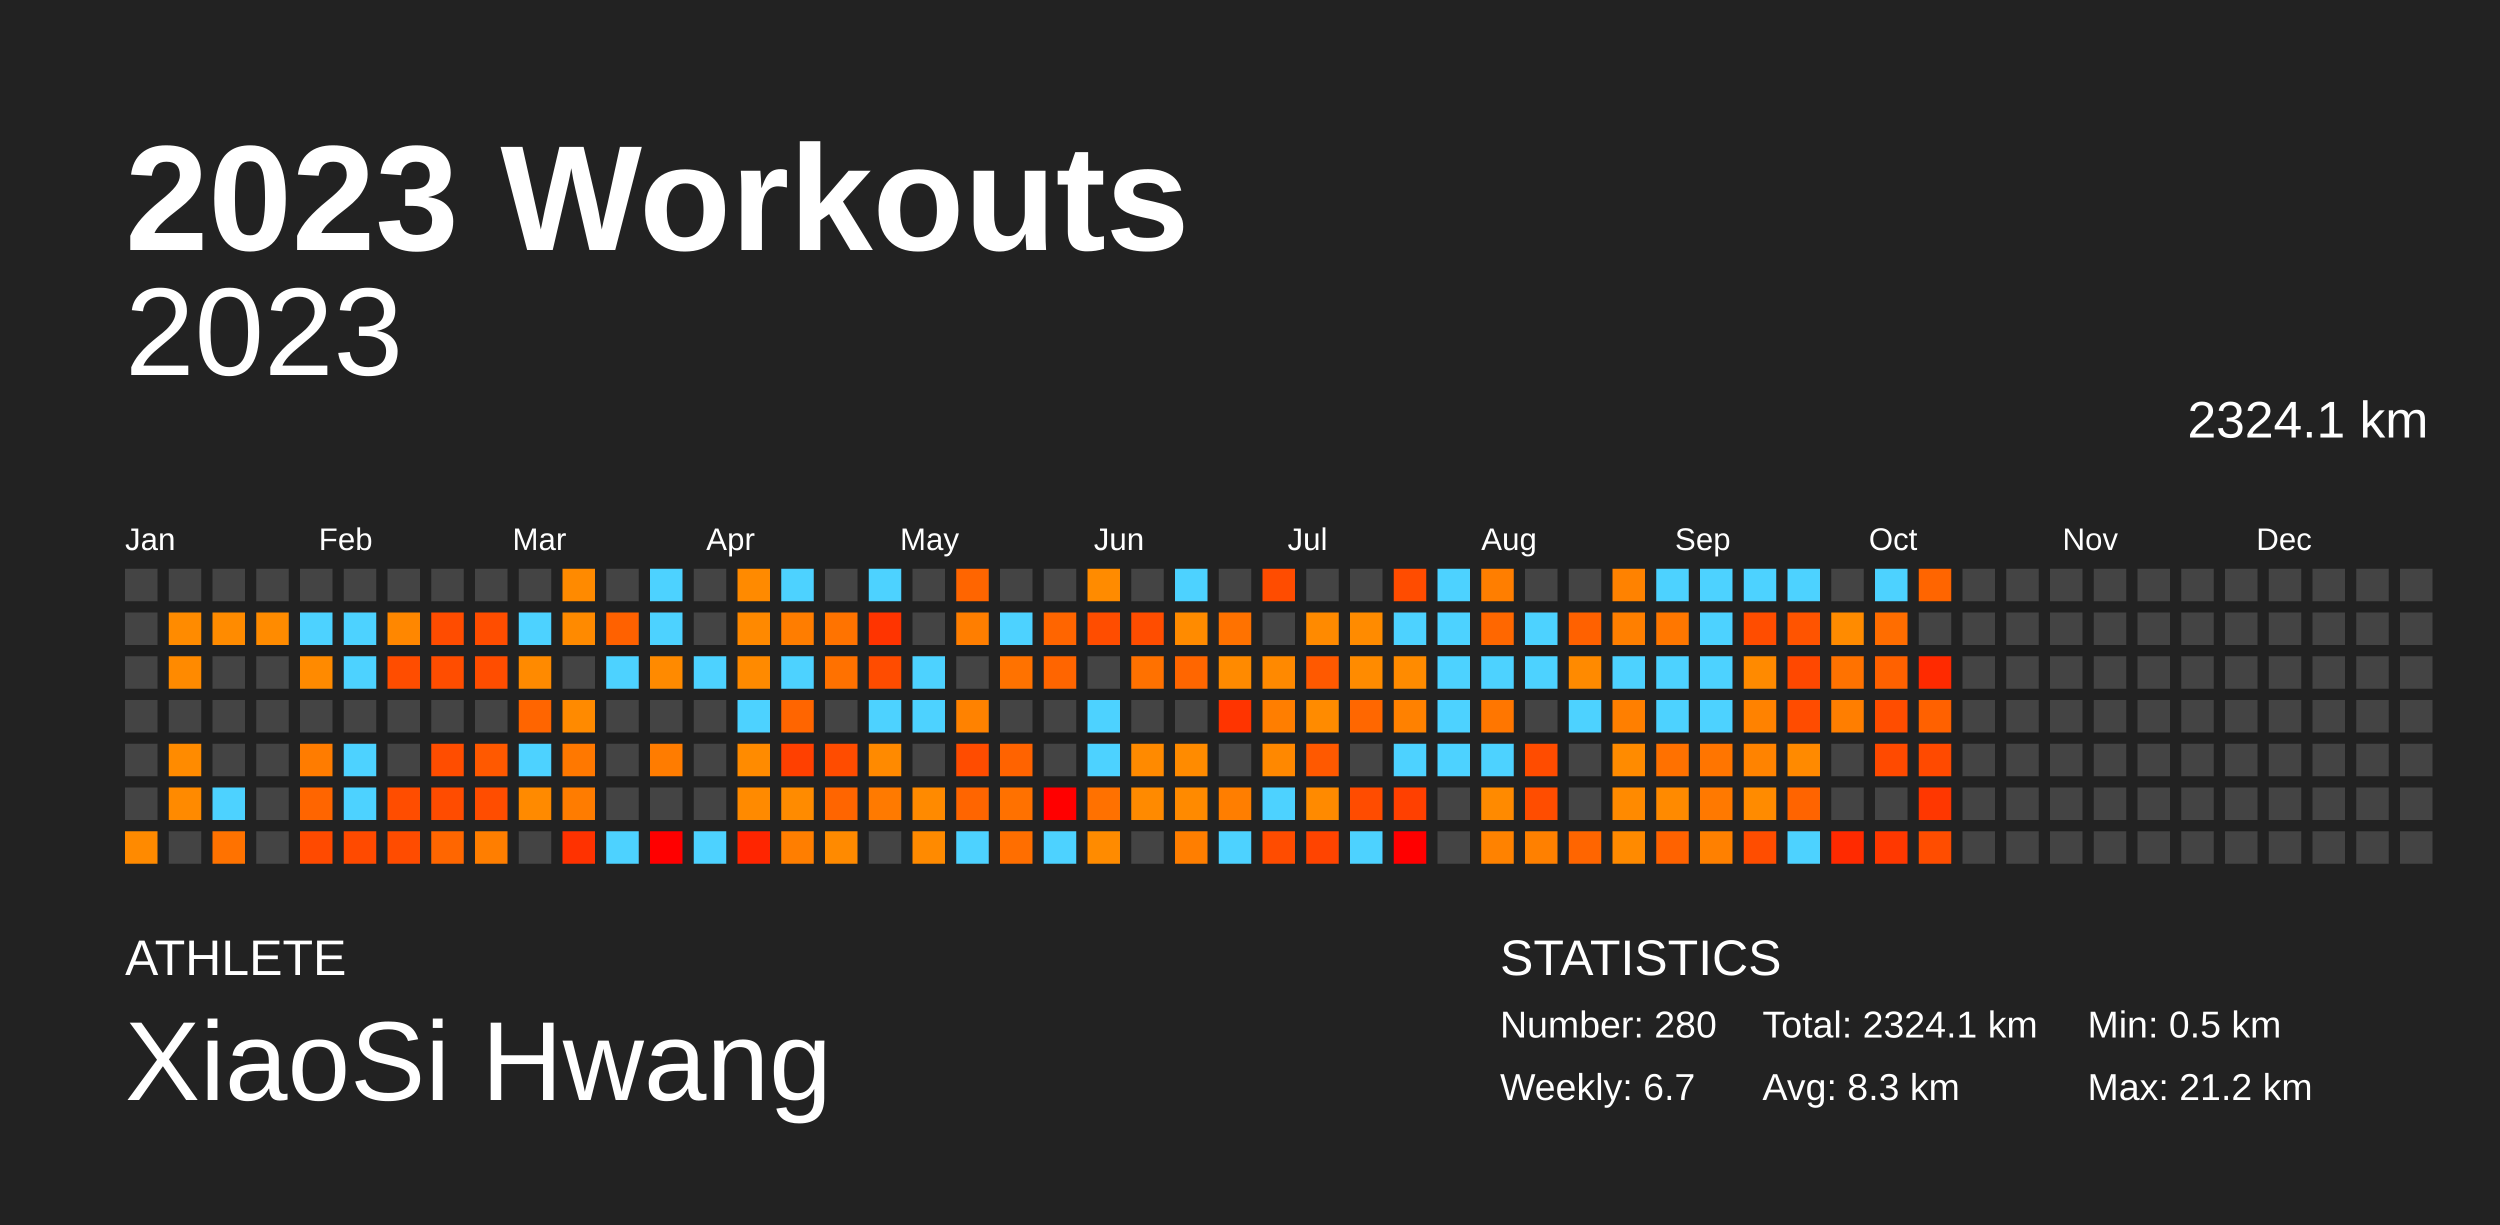
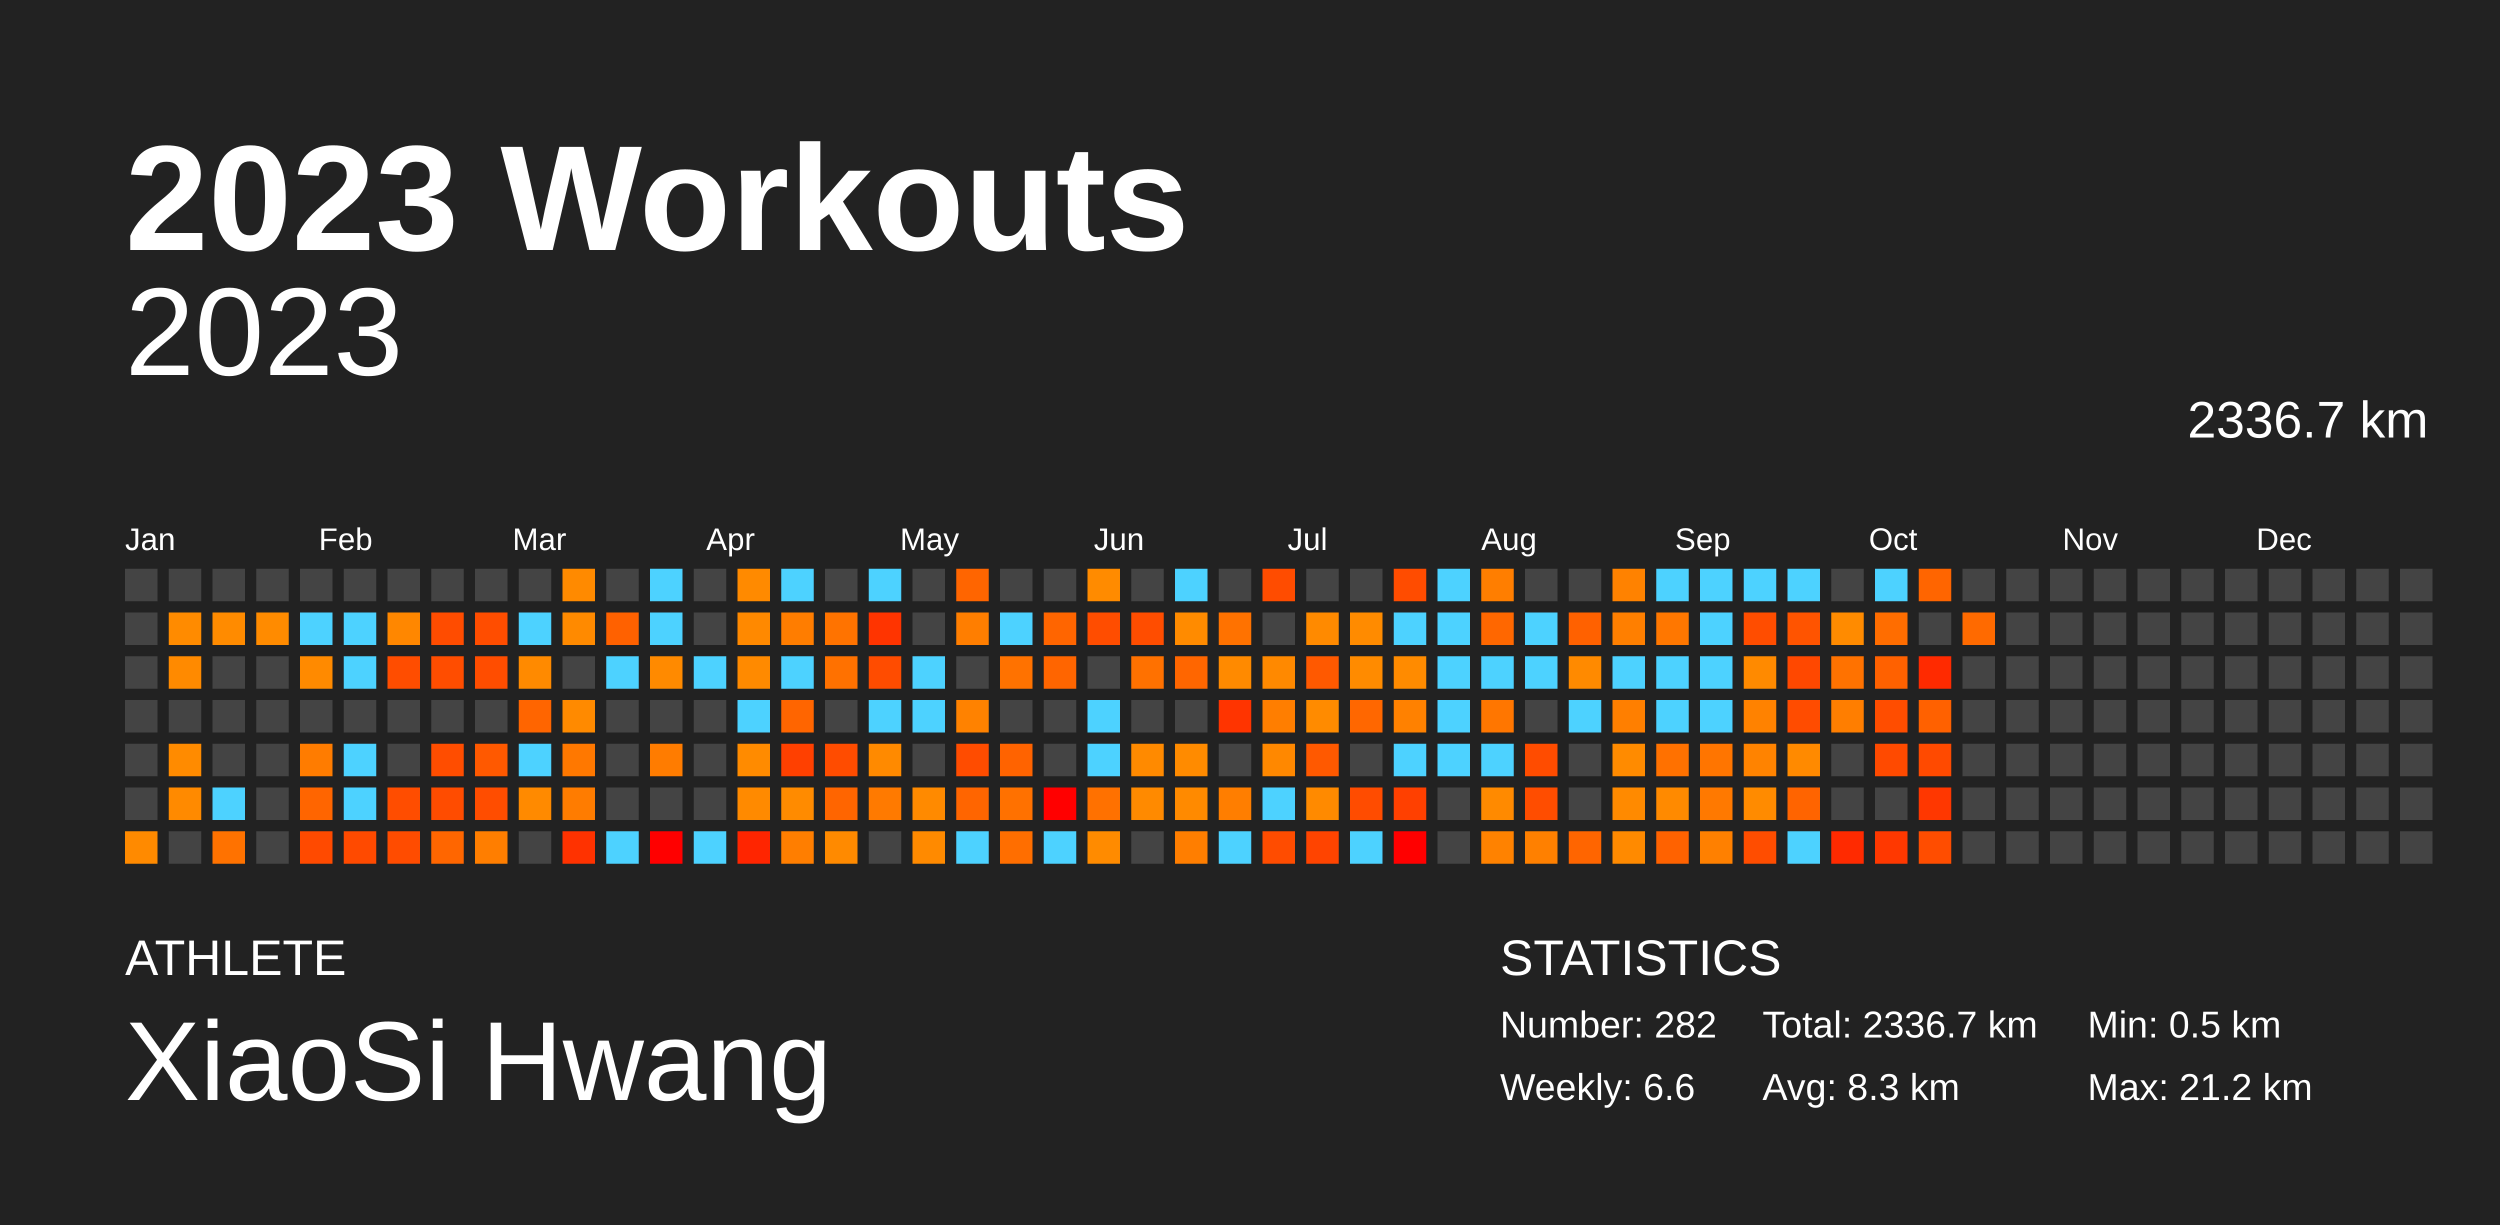
<svg xmlns="http://www.w3.org/2000/svg" baseProfile="full" height="98mm" version="1.1" viewBox="0,0,200,98" width="200mm">
  <defs />
  <rect fill="#222222" height="98" width="200" x="0" y="0" />
  <text fill="#FFFFFF" style="font-size:12px; font-family:Arial; font-weight:bold;" x="10" y="20">2023 Workouts</text>
  <text fill="#FFFFFF" style="font-size:4px; font-family:Arial" x="10" y="78">ATHLETE</text>
  <text fill="#FFFFFF" style="font-size:9px; font-family:Arial" x="10" y="88">XiaoSi Hwang</text>
  <text fill="#FFFFFF" style="font-size:4px; font-family:Arial" x="120" y="78">STATISTICS</text>
-   <text fill="#FFFFFF" style="font-size:3px; font-family:Arial" x="120" y="83">Number: 280</text>
-   <text fill="#FFFFFF" style="font-size:3px; font-family:Arial" x="120" y="88">Weekly: 6.7</text>
-   <text fill="#FFFFFF" style="font-size:3px; font-family:Arial" x="141" y="83">Total: 2324.1 km</text>
+   <text fill="#FFFFFF" style="font-size:3px; font-family:Arial" x="120" y="83">Number: 282</text>
+   <text fill="#FFFFFF" style="font-size:3px; font-family:Arial" x="120" y="88">Weekly: 6.6</text>
+   <text fill="#FFFFFF" style="font-size:3px; font-family:Arial" x="141" y="83">Total: 2336.7 km</text>
  <text fill="#FFFFFF" style="font-size:3px; font-family:Arial" x="141" y="88">Avg: 8.3 km</text>
  <text fill="#FFFFFF" style="font-size:3px; font-family:Arial" x="167" y="83">Min: 0.5 km</text>
  <text fill="#FFFFFF" style="font-size:3px; font-family:Arial" x="167" y="88">Max: 21.2 km</text>
  <text alignment-baseline="hanging" fill="#FFFFFF" style="font-size:10.0px; font-family:Arial;" x="10" y="30">2023</text>
-   <text alignment-baseline="hanging" fill="#FFFFFF" style="font-size:4.125px; font-family:Arial;" x="175" y="35">2324.1 km</text>
+   <text alignment-baseline="hanging" fill="#FFFFFF" style="font-size:4.125px; font-family:Arial;" x="175" y="35">2336.7 km</text>
  <text fill="#FFFFFF" style="font-size:2.5px; font-family:Arial" x="10.0" y="44">Jan</text>
  <text fill="#FFFFFF" style="font-size:2.5px; font-family:Arial" x="25.5" y="44">Feb</text>
  <text fill="#FFFFFF" style="font-size:2.5px; font-family:Arial" x="41.0" y="44">Mar</text>
  <text fill="#FFFFFF" style="font-size:2.5px; font-family:Arial" x="56.5" y="44">Apr</text>
  <text fill="#FFFFFF" style="font-size:2.5px; font-family:Arial" x="72.0" y="44">May</text>
  <text fill="#FFFFFF" style="font-size:2.5px; font-family:Arial" x="87.5" y="44">Jun</text>
  <text fill="#FFFFFF" style="font-size:2.5px; font-family:Arial" x="103.0" y="44">Jul</text>
  <text fill="#FFFFFF" style="font-size:2.5px; font-family:Arial" x="118.5" y="44">Aug</text>
  <text fill="#FFFFFF" style="font-size:2.5px; font-family:Arial" x="134.0" y="44">Sep</text>
  <text fill="#FFFFFF" style="font-size:2.5px; font-family:Arial" x="149.5" y="44">Oct</text>
  <text fill="#FFFFFF" style="font-size:2.5px; font-family:Arial" x="165.0" y="44">Nov</text>
  <text fill="#FFFFFF" style="font-size:2.5px; font-family:Arial" x="180.5" y="44">Dec</text>
  <rect fill="#444444" height="2.6" width="2.6" x="10.0" y="45.5" />
  <rect fill="#444444" height="2.6" width="2.6" x="10.0" y="49.0" />
  <rect fill="#444444" height="2.6" width="2.6" x="10.0" y="52.5" />
  <rect fill="#444444" height="2.6" width="2.6" x="10.0" y="56.0" />
  <rect fill="#444444" height="2.6" width="2.6" x="10.0" y="59.5" />
  <rect fill="#444444" height="2.6" width="2.6" x="10.0" y="63.0" />
  <rect fill="#ff8a00" height="2.6" width="2.6" x="10.0" y="66.5" />
  <rect fill="#444444" height="2.6" width="2.6" x="13.5" y="45.5" />
  <rect fill="#ff8b00" height="2.6" width="2.6" x="13.5" y="49.0" />
  <rect fill="#ff8a00" height="2.6" width="2.6" x="13.5" y="52.5" />
  <rect fill="#444444" height="2.6" width="2.6" x="13.5" y="56.0" />
  <rect fill="#ff8b00" height="2.6" width="2.6" x="13.5" y="59.5" />
  <rect fill="#ff8a00" height="2.6" width="2.6" x="13.5" y="63.0" />
  <rect fill="#444444" height="2.6" width="2.6" x="13.5" y="66.5" />
  <rect fill="#444444" height="2.6" width="2.6" x="17.0" y="45.5" />
  <rect fill="#ff8b00" height="2.6" width="2.6" x="17.0" y="49.0" />
  <rect fill="#444444" height="2.6" width="2.6" x="17.0" y="52.5" />
  <rect fill="#444444" height="2.6" width="2.6" x="17.0" y="56.0" />
  <rect fill="#444444" height="2.6" width="2.6" x="17.0" y="59.5" />
  <rect fill="#4dd2ff" height="2.6" width="2.6" x="17.0" y="63.0" />
  <rect fill="#ff7200" height="2.6" width="2.6" x="17.0" y="66.5" />
  <rect fill="#444444" height="2.6" width="2.6" x="20.5" y="45.5" />
  <rect fill="#ff8b00" height="2.6" width="2.6" x="20.5" y="49.0" />
  <rect fill="#444444" height="2.6" width="2.6" x="20.5" y="52.5" />
  <rect fill="#444444" height="2.6" width="2.6" x="20.5" y="56.0" />
  <rect fill="#444444" height="2.6" width="2.6" x="20.5" y="59.5" />
  <rect fill="#444444" height="2.6" width="2.6" x="20.5" y="63.0" />
  <rect fill="#444444" height="2.6" width="2.6" x="20.5" y="66.5" />
  <rect fill="#444444" height="2.6" width="2.6" x="24.0" y="45.5" />
  <rect fill="#4dd2ff" height="2.6" width="2.6" x="24.0" y="49.0" />
  <rect fill="#ff8a00" height="2.6" width="2.6" x="24.0" y="52.5" />
  <rect fill="#444444" height="2.6" width="2.6" x="24.0" y="56.0" />
  <rect fill="#ff7c00" height="2.6" width="2.6" x="24.0" y="59.5" />
  <rect fill="#ff6500" height="2.6" width="2.6" x="24.0" y="63.0" />
  <rect fill="#ff4a00" height="2.6" width="2.6" x="24.0" y="66.5" />
  <rect fill="#444444" height="2.6" width="2.6" x="27.5" y="45.5" />
  <rect fill="#4dd2ff" height="2.6" width="2.6" x="27.5" y="49.0" />
  <rect fill="#4dd2ff" height="2.6" width="2.6" x="27.5" y="52.5" />
  <rect fill="#444444" height="2.6" width="2.6" x="27.5" y="56.0" />
  <rect fill="#4dd2ff" height="2.6" width="2.6" x="27.5" y="59.5" />
  <rect fill="#4dd2ff" height="2.6" width="2.6" x="27.5" y="63.0" />
  <rect fill="#ff4a00" height="2.6" width="2.6" x="27.5" y="66.5" />
  <rect fill="#444444" height="2.6" width="2.6" x="31.0" y="45.5" />
  <rect fill="#ff8700" height="2.6" width="2.6" x="31.0" y="49.0" />
  <rect fill="#ff4d00" height="2.6" width="2.6" x="31.0" y="52.5" />
  <rect fill="#444444" height="2.6" width="2.6" x="31.0" y="56.0" />
  <rect fill="#444444" height="2.6" width="2.6" x="31.0" y="59.5" />
  <rect fill="#ff4d00" height="2.6" width="2.6" x="31.0" y="63.0" />
  <rect fill="#ff4c00" height="2.6" width="2.6" x="31.0" y="66.5" />
  <rect fill="#444444" height="2.6" width="2.6" x="34.5" y="45.5" />
  <rect fill="#ff4c00" height="2.6" width="2.6" x="34.5" y="49.0" />
  <rect fill="#ff4d00" height="2.6" width="2.6" x="34.5" y="52.5" />
  <rect fill="#444444" height="2.6" width="2.6" x="34.5" y="56.0" />
  <rect fill="#ff4d00" height="2.6" width="2.6" x="34.5" y="59.5" />
  <rect fill="#ff4c00" height="2.6" width="2.6" x="34.5" y="63.0" />
  <rect fill="#ff6600" height="2.6" width="2.6" x="34.5" y="66.5" />
  <rect fill="#444444" height="2.6" width="2.6" x="38.0" y="45.5" />
  <rect fill="#ff4d00" height="2.6" width="2.6" x="38.0" y="49.0" />
  <rect fill="#ff4d00" height="2.6" width="2.6" x="38.0" y="52.5" />
  <rect fill="#444444" height="2.6" width="2.6" x="38.0" y="56.0" />
  <rect fill="#ff5900" height="2.6" width="2.6" x="38.0" y="59.5" />
  <rect fill="#ff4d00" height="2.6" width="2.6" x="38.0" y="63.0" />
  <rect fill="#ff7e00" height="2.6" width="2.6" x="38.0" y="66.5" />
  <rect fill="#444444" height="2.6" width="2.6" x="41.5" y="45.5" />
  <rect fill="#4dd2ff" height="2.6" width="2.6" x="41.5" y="49.0" />
  <rect fill="#ff8a00" height="2.6" width="2.6" x="41.5" y="52.5" />
  <rect fill="#ff6500" height="2.6" width="2.6" x="41.5" y="56.0" />
  <rect fill="#4dd2ff" height="2.6" width="2.6" x="41.5" y="59.5" />
  <rect fill="#ff8a00" height="2.6" width="2.6" x="41.5" y="63.0" />
  <rect fill="#444444" height="2.6" width="2.6" x="41.5" y="66.5" />
  <rect fill="#ff8a00" height="2.6" width="2.6" x="45.0" y="45.5" />
  <rect fill="#ff8a00" height="2.6" width="2.6" x="45.0" y="49.0" />
  <rect fill="#444444" height="2.6" width="2.6" x="45.0" y="52.5" />
  <rect fill="#ff8a00" height="2.6" width="2.6" x="45.0" y="56.0" />
  <rect fill="#ff7800" height="2.6" width="2.6" x="45.0" y="59.5" />
  <rect fill="#ff7c00" height="2.6" width="2.6" x="45.0" y="63.0" />
  <rect fill="#ff3200" height="2.6" width="2.6" x="45.0" y="66.5" />
  <rect fill="#444444" height="2.6" width="2.6" x="48.5" y="45.5" />
  <rect fill="#ff6100" height="2.6" width="2.6" x="48.5" y="49.0" />
  <rect fill="#4dd2ff" height="2.6" width="2.6" x="48.5" y="52.5" />
  <rect fill="#444444" height="2.6" width="2.6" x="48.5" y="56.0" />
  <rect fill="#444444" height="2.6" width="2.6" x="48.5" y="59.5" />
  <rect fill="#444444" height="2.6" width="2.6" x="48.5" y="63.0" />
  <rect fill="#4dd2ff" height="2.6" width="2.6" x="48.5" y="66.5" />
  <rect fill="#4dd2ff" height="2.6" width="2.6" x="52.0" y="45.5" />
  <rect fill="#4dd2ff" height="2.6" width="2.6" x="52.0" y="49.0" />
  <rect fill="#ff8a00" height="2.6" width="2.6" x="52.0" y="52.5" />
  <rect fill="#444444" height="2.6" width="2.6" x="52.0" y="56.0" />
  <rect fill="#ff7c00" height="2.6" width="2.6" x="52.0" y="59.5" />
  <rect fill="#444444" height="2.6" width="2.6" x="52.0" y="63.0" />
  <rect fill="red" height="2.6" width="2.6" x="52.0" y="66.5" />
  <rect fill="#444444" height="2.6" width="2.6" x="55.5" y="45.5" />
  <rect fill="#444444" height="2.6" width="2.6" x="55.5" y="49.0" />
  <rect fill="#4dd2ff" height="2.6" width="2.6" x="55.5" y="52.5" />
  <rect fill="#444444" height="2.6" width="2.6" x="55.5" y="56.0" />
  <rect fill="#444444" height="2.6" width="2.6" x="55.5" y="59.5" />
  <rect fill="#444444" height="2.6" width="2.6" x="55.5" y="63.0" />
  <rect fill="#4dd2ff" height="2.6" width="2.6" x="55.5" y="66.5" />
  <rect fill="#ff8a00" height="2.6" width="2.6" x="59.0" y="45.5" />
  <rect fill="#ff8900" height="2.6" width="2.6" x="59.0" y="49.0" />
  <rect fill="#ff8a00" height="2.6" width="2.6" x="59.0" y="52.5" />
  <rect fill="#4dd2ff" height="2.6" width="2.6" x="59.0" y="56.0" />
  <rect fill="#ff8b00" height="2.6" width="2.6" x="59.0" y="59.5" />
  <rect fill="#ff8a00" height="2.6" width="2.6" x="59.0" y="63.0" />
  <rect fill="#ff2500" height="2.6" width="2.6" x="59.0" y="66.5" />
  <rect fill="#4dd2ff" height="2.6" width="2.6" x="62.5" y="45.5" />
  <rect fill="#ff7d00" height="2.6" width="2.6" x="62.5" y="49.0" />
  <rect fill="#4dd2ff" height="2.6" width="2.6" x="62.5" y="52.5" />
  <rect fill="#ff6500" height="2.6" width="2.6" x="62.5" y="56.0" />
  <rect fill="#ff4000" height="2.6" width="2.6" x="62.5" y="59.5" />
  <rect fill="#ff8b00" height="2.6" width="2.6" x="62.5" y="63.0" />
  <rect fill="#ff7e00" height="2.6" width="2.6" x="62.5" y="66.5" />
  <rect fill="#444444" height="2.6" width="2.6" x="66.0" y="45.5" />
  <rect fill="#ff7300" height="2.6" width="2.6" x="66.0" y="49.0" />
  <rect fill="#ff7100" height="2.6" width="2.6" x="66.0" y="52.5" />
  <rect fill="#444444" height="2.6" width="2.6" x="66.0" y="56.0" />
  <rect fill="#ff4c00" height="2.6" width="2.6" x="66.0" y="59.5" />
  <rect fill="#ff6500" height="2.6" width="2.6" x="66.0" y="63.0" />
  <rect fill="#ff8a00" height="2.6" width="2.6" x="66.0" y="66.5" />
  <rect fill="#4dd2ff" height="2.6" width="2.6" x="69.5" y="45.5" />
  <rect fill="#ff3400" height="2.6" width="2.6" x="69.5" y="49.0" />
  <rect fill="#ff4c00" height="2.6" width="2.6" x="69.5" y="52.5" />
  <rect fill="#4dd2ff" height="2.6" width="2.6" x="69.5" y="56.0" />
  <rect fill="#ff8a00" height="2.6" width="2.6" x="69.5" y="59.5" />
  <rect fill="#ff7a00" height="2.6" width="2.6" x="69.5" y="63.0" />
  <rect fill="#444444" height="2.6" width="2.6" x="69.5" y="66.5" />
  <rect fill="#444444" height="2.6" width="2.6" x="73.0" y="45.5" />
  <rect fill="#444444" height="2.6" width="2.6" x="73.0" y="49.0" />
  <rect fill="#4dd2ff" height="2.6" width="2.6" x="73.0" y="52.5" />
  <rect fill="#4dd2ff" height="2.6" width="2.6" x="73.0" y="56.0" />
  <rect fill="#444444" height="2.6" width="2.6" x="73.0" y="59.5" />
  <rect fill="#ff8a00" height="2.6" width="2.6" x="73.0" y="63.0" />
  <rect fill="#ff8a00" height="2.6" width="2.6" x="73.0" y="66.5" />
  <rect fill="#ff6500" height="2.6" width="2.6" x="76.5" y="45.5" />
  <rect fill="#ff7e00" height="2.6" width="2.6" x="76.5" y="49.0" />
  <rect fill="#444444" height="2.6" width="2.6" x="76.5" y="52.5" />
  <rect fill="#ff8200" height="2.6" width="2.6" x="76.5" y="56.0" />
  <rect fill="#ff4c00" height="2.6" width="2.6" x="76.5" y="59.5" />
  <rect fill="#ff6500" height="2.6" width="2.6" x="76.5" y="63.0" />
  <rect fill="#4dd2ff" height="2.6" width="2.6" x="76.5" y="66.5" />
  <rect fill="#444444" height="2.6" width="2.6" x="80.0" y="45.5" />
  <rect fill="#4dd2ff" height="2.6" width="2.6" x="80.0" y="49.0" />
  <rect fill="#ff7200" height="2.6" width="2.6" x="80.0" y="52.5" />
  <rect fill="#444444" height="2.6" width="2.6" x="80.0" y="56.0" />
  <rect fill="#ff6300" height="2.6" width="2.6" x="80.0" y="59.5" />
  <rect fill="#ff7100" height="2.6" width="2.6" x="80.0" y="63.0" />
  <rect fill="#ff6e00" height="2.6" width="2.6" x="80.0" y="66.5" />
  <rect fill="#444444" height="2.6" width="2.6" x="83.5" y="45.5" />
  <rect fill="#ff6500" height="2.6" width="2.6" x="83.5" y="49.0" />
  <rect fill="#ff6500" height="2.6" width="2.6" x="83.5" y="52.5" />
  <rect fill="#444444" height="2.6" width="2.6" x="83.5" y="56.0" />
  <rect fill="#444444" height="2.6" width="2.6" x="83.5" y="59.5" />
  <rect fill="red" height="2.6" width="2.6" x="83.5" y="63.0" />
  <rect fill="#4dd2ff" height="2.6" width="2.6" x="83.5" y="66.5" />
  <rect fill="#ff8b00" height="2.6" width="2.6" x="87.0" y="45.5" />
  <rect fill="#ff4d00" height="2.6" width="2.6" x="87.0" y="49.0" />
  <rect fill="#444444" height="2.6" width="2.6" x="87.0" y="52.5" />
  <rect fill="#4dd2ff" height="2.6" width="2.6" x="87.0" y="56.0" />
  <rect fill="#4dd2ff" height="2.6" width="2.6" x="87.0" y="59.5" />
  <rect fill="#ff7100" height="2.6" width="2.6" x="87.0" y="63.0" />
  <rect fill="#ff8b00" height="2.6" width="2.6" x="87.0" y="66.5" />
  <rect fill="#444444" height="2.6" width="2.6" x="90.5" y="45.5" />
  <rect fill="#ff4d00" height="2.6" width="2.6" x="90.5" y="49.0" />
  <rect fill="#ff7100" height="2.6" width="2.6" x="90.5" y="52.5" />
  <rect fill="#444444" height="2.6" width="2.6" x="90.5" y="56.0" />
  <rect fill="#ff8a00" height="2.6" width="2.6" x="90.5" y="59.5" />
  <rect fill="#ff8a00" height="2.6" width="2.6" x="90.5" y="63.0" />
  <rect fill="#444444" height="2.6" width="2.6" x="90.5" y="66.5" />
  <rect fill="#4dd2ff" height="2.6" width="2.6" x="94.0" y="45.5" />
  <rect fill="#ff8b00" height="2.6" width="2.6" x="94.0" y="49.0" />
  <rect fill="#ff6600" height="2.6" width="2.6" x="94.0" y="52.5" />
  <rect fill="#444444" height="2.6" width="2.6" x="94.0" y="56.0" />
  <rect fill="#ff8b00" height="2.6" width="2.6" x="94.0" y="59.5" />
  <rect fill="#ff8a00" height="2.6" width="2.6" x="94.0" y="63.0" />
  <rect fill="#ff7e00" height="2.6" width="2.6" x="94.0" y="66.5" />
  <rect fill="#444444" height="2.6" width="2.6" x="97.5" y="45.5" />
  <rect fill="#ff7200" height="2.6" width="2.6" x="97.5" y="49.0" />
  <rect fill="#ff8a00" height="2.6" width="2.6" x="97.5" y="52.5" />
  <rect fill="#ff3400" height="2.6" width="2.6" x="97.5" y="56.0" />
  <rect fill="#444444" height="2.6" width="2.6" x="97.5" y="59.5" />
  <rect fill="#ff7e00" height="2.6" width="2.6" x="97.5" y="63.0" />
  <rect fill="#4dd2ff" height="2.6" width="2.6" x="97.5" y="66.5" />
  <rect fill="#ff4c00" height="2.6" width="2.6" x="101.0" y="45.5" />
  <rect fill="#444444" height="2.6" width="2.6" x="101.0" y="49.0" />
  <rect fill="#ff8900" height="2.6" width="2.6" x="101.0" y="52.5" />
  <rect fill="#ff7e00" height="2.6" width="2.6" x="101.0" y="56.0" />
  <rect fill="#ff8800" height="2.6" width="2.6" x="101.0" y="59.5" />
  <rect fill="#4dd2ff" height="2.6" width="2.6" x="101.0" y="63.0" />
  <rect fill="#ff4c00" height="2.6" width="2.6" x="101.0" y="66.5" />
  <rect fill="#444444" height="2.6" width="2.6" x="104.5" y="45.5" />
  <rect fill="#ff8a00" height="2.6" width="2.6" x="104.5" y="49.0" />
  <rect fill="#ff5900" height="2.6" width="2.6" x="104.5" y="52.5" />
  <rect fill="#ff8b00" height="2.6" width="2.6" x="104.5" y="56.0" />
  <rect fill="#ff5900" height="2.6" width="2.6" x="104.5" y="59.5" />
  <rect fill="#ff8a00" height="2.6" width="2.6" x="104.5" y="63.0" />
  <rect fill="#ff4400" height="2.6" width="2.6" x="104.5" y="66.5" />
  <rect fill="#444444" height="2.6" width="2.6" x="108.0" y="45.5" />
  <rect fill="#ff8b00" height="2.6" width="2.6" x="108.0" y="49.0" />
  <rect fill="#ff8b00" height="2.6" width="2.6" x="108.0" y="52.5" />
  <rect fill="#ff6700" height="2.6" width="2.6" x="108.0" y="56.0" />
  <rect fill="#444444" height="2.6" width="2.6" x="108.0" y="59.5" />
  <rect fill="#ff4c00" height="2.6" width="2.6" x="108.0" y="63.0" />
  <rect fill="#4dd2ff" height="2.6" width="2.6" x="108.0" y="66.5" />
  <rect fill="#ff4c00" height="2.6" width="2.6" x="111.5" y="45.5" />
  <rect fill="#4dd2ff" height="2.6" width="2.6" x="111.5" y="49.0" />
  <rect fill="#ff8b00" height="2.6" width="2.6" x="111.5" y="52.5" />
  <rect fill="#ff8100" height="2.6" width="2.6" x="111.5" y="56.0" />
  <rect fill="#4dd2ff" height="2.6" width="2.6" x="111.5" y="59.5" />
  <rect fill="#ff4000" height="2.6" width="2.6" x="111.5" y="63.0" />
  <rect fill="red" height="2.6" width="2.6" x="111.5" y="66.5" />
  <rect fill="#4dd2ff" height="2.6" width="2.6" x="115.0" y="45.5" />
  <rect fill="#4dd2ff" height="2.6" width="2.6" x="115.0" y="49.0" />
  <rect fill="#4dd2ff" height="2.6" width="2.6" x="115.0" y="52.5" />
  <rect fill="#4dd2ff" height="2.6" width="2.6" x="115.0" y="56.0" />
  <rect fill="#4dd2ff" height="2.6" width="2.6" x="115.0" y="59.5" />
  <rect fill="#444444" height="2.6" width="2.6" x="115.0" y="63.0" />
  <rect fill="#444444" height="2.6" width="2.6" x="115.0" y="66.5" />
  <rect fill="#ff7e00" height="2.6" width="2.6" x="118.5" y="45.5" />
  <rect fill="#ff6700" height="2.6" width="2.6" x="118.5" y="49.0" />
  <rect fill="#4dd2ff" height="2.6" width="2.6" x="118.5" y="52.5" />
  <rect fill="#ff7600" height="2.6" width="2.6" x="118.5" y="56.0" />
  <rect fill="#4dd2ff" height="2.6" width="2.6" x="118.5" y="59.5" />
  <rect fill="#ff8a00" height="2.6" width="2.6" x="118.5" y="63.0" />
  <rect fill="#ff8200" height="2.6" width="2.6" x="118.5" y="66.5" />
  <rect fill="#444444" height="2.6" width="2.6" x="122.0" y="45.5" />
  <rect fill="#4dd2ff" height="2.6" width="2.6" x="122.0" y="49.0" />
  <rect fill="#4dd2ff" height="2.6" width="2.6" x="122.0" y="52.5" />
  <rect fill="#444444" height="2.6" width="2.6" x="122.0" y="56.0" />
  <rect fill="#ff4c00" height="2.6" width="2.6" x="122.0" y="59.5" />
  <rect fill="#ff4d00" height="2.6" width="2.6" x="122.0" y="63.0" />
  <rect fill="#ff8000" height="2.6" width="2.6" x="122.0" y="66.5" />
  <rect fill="#444444" height="2.6" width="2.6" x="125.5" y="45.5" />
  <rect fill="#ff6100" height="2.6" width="2.6" x="125.5" y="49.0" />
  <rect fill="#ff8a00" height="2.6" width="2.6" x="125.5" y="52.5" />
  <rect fill="#4dd2ff" height="2.6" width="2.6" x="125.5" y="56.0" />
  <rect fill="#444444" height="2.6" width="2.6" x="125.5" y="59.5" />
  <rect fill="#444444" height="2.6" width="2.6" x="125.5" y="63.0" />
  <rect fill="#ff6500" height="2.6" width="2.6" x="125.5" y="66.5" />
  <rect fill="#ff8200" height="2.6" width="2.6" x="129.0" y="45.5" />
  <rect fill="#ff7f00" height="2.6" width="2.6" x="129.0" y="49.0" />
  <rect fill="#4dd2ff" height="2.6" width="2.6" x="129.0" y="52.5" />
  <rect fill="#ff7f00" height="2.6" width="2.6" x="129.0" y="56.0" />
  <rect fill="#ff8b00" height="2.6" width="2.6" x="129.0" y="59.5" />
  <rect fill="#ff8a00" height="2.6" width="2.6" x="129.0" y="63.0" />
  <rect fill="#ff8a00" height="2.6" width="2.6" x="129.0" y="66.5" />
  <rect fill="#4dd2ff" height="2.6" width="2.6" x="132.5" y="45.5" />
  <rect fill="#ff7700" height="2.6" width="2.6" x="132.5" y="49.0" />
  <rect fill="#4dd2ff" height="2.6" width="2.6" x="132.5" y="52.5" />
  <rect fill="#4dd2ff" height="2.6" width="2.6" x="132.5" y="56.0" />
  <rect fill="#ff7100" height="2.6" width="2.6" x="132.5" y="59.5" />
  <rect fill="#ff8a00" height="2.6" width="2.6" x="132.5" y="63.0" />
  <rect fill="#ff6200" height="2.6" width="2.6" x="132.5" y="66.5" />
  <rect fill="#4dd2ff" height="2.6" width="2.6" x="136.0" y="45.5" />
  <rect fill="#4dd2ff" height="2.6" width="2.6" x="136.0" y="49.0" />
  <rect fill="#4dd2ff" height="2.6" width="2.6" x="136.0" y="52.5" />
  <rect fill="#4dd2ff" height="2.6" width="2.6" x="136.0" y="56.0" />
  <rect fill="#ff7500" height="2.6" width="2.6" x="136.0" y="59.5" />
  <rect fill="#ff7900" height="2.6" width="2.6" x="136.0" y="63.0" />
  <rect fill="#ff8000" height="2.6" width="2.6" x="136.0" y="66.5" />
  <rect fill="#4dd2ff" height="2.6" width="2.6" x="139.5" y="45.5" />
  <rect fill="#ff4d00" height="2.6" width="2.6" x="139.5" y="49.0" />
  <rect fill="#ff8a00" height="2.6" width="2.6" x="139.5" y="52.5" />
  <rect fill="#ff8200" height="2.6" width="2.6" x="139.5" y="56.0" />
  <rect fill="#ff8300" height="2.6" width="2.6" x="139.5" y="59.5" />
  <rect fill="#ff8b00" height="2.6" width="2.6" x="139.5" y="63.0" />
  <rect fill="#ff4d00" height="2.6" width="2.6" x="139.5" y="66.5" />
  <rect fill="#4dd2ff" height="2.6" width="2.6" x="143.0" y="45.5" />
  <rect fill="#ff5400" height="2.6" width="2.6" x="143.0" y="49.0" />
  <rect fill="#ff4800" height="2.6" width="2.6" x="143.0" y="52.5" />
  <rect fill="#ff4c00" height="2.6" width="2.6" x="143.0" y="56.0" />
  <rect fill="#ff8a00" height="2.6" width="2.6" x="143.0" y="59.5" />
  <rect fill="#ff6400" height="2.6" width="2.6" x="143.0" y="63.0" />
  <rect fill="#4dd2ff" height="2.6" width="2.6" x="143.0" y="66.5" />
  <rect fill="#444444" height="2.6" width="2.6" x="146.5" y="45.5" />
  <rect fill="#ff8b00" height="2.6" width="2.6" x="146.5" y="49.0" />
  <rect fill="#ff7200" height="2.6" width="2.6" x="146.5" y="52.5" />
  <rect fill="#ff7e00" height="2.6" width="2.6" x="146.5" y="56.0" />
  <rect fill="#444444" height="2.6" width="2.6" x="146.5" y="59.5" />
  <rect fill="#444444" height="2.6" width="2.6" x="146.5" y="63.0" />
  <rect fill="#ff2a00" height="2.6" width="2.6" x="146.5" y="66.5" />
  <rect fill="#4dd2ff" height="2.6" width="2.6" x="150.0" y="45.5" />
  <rect fill="#ff6d00" height="2.6" width="2.6" x="150.0" y="49.0" />
  <rect fill="#ff6100" height="2.6" width="2.6" x="150.0" y="52.5" />
  <rect fill="#ff4d00" height="2.6" width="2.6" x="150.0" y="56.0" />
  <rect fill="#ff4a00" height="2.6" width="2.6" x="150.0" y="59.5" />
  <rect fill="#444444" height="2.6" width="2.6" x="150.0" y="63.0" />
  <rect fill="#ff3800" height="2.6" width="2.6" x="150.0" y="66.5" />
  <rect fill="#ff6500" height="2.6" width="2.6" x="153.5" y="45.5" />
  <rect fill="#444444" height="2.6" width="2.6" x="153.5" y="49.0" />
  <rect fill="#ff2a00" height="2.6" width="2.6" x="153.5" y="52.5" />
  <rect fill="#ff6100" height="2.6" width="2.6" x="153.5" y="56.0" />
  <rect fill="#ff4a00" height="2.6" width="2.6" x="153.5" y="59.5" />
  <rect fill="#ff3700" height="2.6" width="2.6" x="153.5" y="63.0" />
  <rect fill="#ff4d00" height="2.6" width="2.6" x="153.5" y="66.5" />
  <rect fill="#444444" height="2.6" width="2.6" x="157.0" y="45.5" />
-   <rect fill="#444444" height="2.6" width="2.6" x="157.0" y="49.0" />
+   <rect fill="#ff6a00" height="2.6" width="2.6" x="157.0" y="49.0" />
  <rect fill="#444444" height="2.6" width="2.6" x="157.0" y="52.5" />
  <rect fill="#444444" height="2.6" width="2.6" x="157.0" y="56.0" />
  <rect fill="#444444" height="2.6" width="2.6" x="157.0" y="59.5" />
  <rect fill="#444444" height="2.6" width="2.6" x="157.0" y="63.0" />
  <rect fill="#444444" height="2.6" width="2.6" x="157.0" y="66.5" />
  <rect fill="#444444" height="2.6" width="2.6" x="160.5" y="45.5" />
  <rect fill="#444444" height="2.6" width="2.6" x="160.5" y="49.0" />
  <rect fill="#444444" height="2.6" width="2.6" x="160.5" y="52.5" />
  <rect fill="#444444" height="2.6" width="2.6" x="160.5" y="56.0" />
  <rect fill="#444444" height="2.6" width="2.6" x="160.5" y="59.5" />
  <rect fill="#444444" height="2.6" width="2.6" x="160.5" y="63.0" />
  <rect fill="#444444" height="2.6" width="2.6" x="160.5" y="66.5" />
  <rect fill="#444444" height="2.6" width="2.6" x="164.0" y="45.5" />
  <rect fill="#444444" height="2.6" width="2.6" x="164.0" y="49.0" />
  <rect fill="#444444" height="2.6" width="2.6" x="164.0" y="52.5" />
  <rect fill="#444444" height="2.6" width="2.6" x="164.0" y="56.0" />
  <rect fill="#444444" height="2.6" width="2.6" x="164.0" y="59.5" />
  <rect fill="#444444" height="2.6" width="2.6" x="164.0" y="63.0" />
  <rect fill="#444444" height="2.6" width="2.6" x="164.0" y="66.5" />
  <rect fill="#444444" height="2.6" width="2.6" x="167.5" y="45.5" />
  <rect fill="#444444" height="2.6" width="2.6" x="167.5" y="49.0" />
  <rect fill="#444444" height="2.6" width="2.6" x="167.5" y="52.5" />
  <rect fill="#444444" height="2.6" width="2.6" x="167.5" y="56.0" />
  <rect fill="#444444" height="2.6" width="2.6" x="167.5" y="59.5" />
  <rect fill="#444444" height="2.6" width="2.6" x="167.5" y="63.0" />
  <rect fill="#444444" height="2.6" width="2.6" x="167.5" y="66.5" />
  <rect fill="#444444" height="2.6" width="2.6" x="171.0" y="45.5" />
  <rect fill="#444444" height="2.6" width="2.6" x="171.0" y="49.0" />
  <rect fill="#444444" height="2.6" width="2.6" x="171.0" y="52.5" />
  <rect fill="#444444" height="2.6" width="2.6" x="171.0" y="56.0" />
  <rect fill="#444444" height="2.6" width="2.6" x="171.0" y="59.5" />
  <rect fill="#444444" height="2.6" width="2.6" x="171.0" y="63.0" />
  <rect fill="#444444" height="2.6" width="2.6" x="171.0" y="66.5" />
  <rect fill="#444444" height="2.6" width="2.6" x="174.5" y="45.5" />
  <rect fill="#444444" height="2.6" width="2.6" x="174.5" y="49.0" />
  <rect fill="#444444" height="2.6" width="2.6" x="174.5" y="52.5" />
  <rect fill="#444444" height="2.6" width="2.6" x="174.5" y="56.0" />
  <rect fill="#444444" height="2.6" width="2.6" x="174.5" y="59.5" />
  <rect fill="#444444" height="2.6" width="2.6" x="174.5" y="63.0" />
  <rect fill="#444444" height="2.6" width="2.6" x="174.5" y="66.5" />
  <rect fill="#444444" height="2.6" width="2.6" x="178.0" y="45.5" />
  <rect fill="#444444" height="2.6" width="2.6" x="178.0" y="49.0" />
  <rect fill="#444444" height="2.6" width="2.6" x="178.0" y="52.5" />
  <rect fill="#444444" height="2.6" width="2.6" x="178.0" y="56.0" />
  <rect fill="#444444" height="2.6" width="2.6" x="178.0" y="59.5" />
  <rect fill="#444444" height="2.6" width="2.6" x="178.0" y="63.0" />
  <rect fill="#444444" height="2.6" width="2.6" x="178.0" y="66.5" />
  <rect fill="#444444" height="2.6" width="2.6" x="181.5" y="45.5" />
  <rect fill="#444444" height="2.6" width="2.6" x="181.5" y="49.0" />
  <rect fill="#444444" height="2.6" width="2.6" x="181.5" y="52.5" />
  <rect fill="#444444" height="2.6" width="2.6" x="181.5" y="56.0" />
  <rect fill="#444444" height="2.6" width="2.6" x="181.5" y="59.5" />
  <rect fill="#444444" height="2.6" width="2.6" x="181.5" y="63.0" />
  <rect fill="#444444" height="2.6" width="2.6" x="181.5" y="66.5" />
  <rect fill="#444444" height="2.6" width="2.6" x="185.0" y="45.5" />
  <rect fill="#444444" height="2.6" width="2.6" x="185.0" y="49.0" />
  <rect fill="#444444" height="2.6" width="2.6" x="185.0" y="52.5" />
  <rect fill="#444444" height="2.6" width="2.6" x="185.0" y="56.0" />
  <rect fill="#444444" height="2.6" width="2.6" x="185.0" y="59.5" />
  <rect fill="#444444" height="2.6" width="2.6" x="185.0" y="63.0" />
  <rect fill="#444444" height="2.6" width="2.6" x="185.0" y="66.5" />
  <rect fill="#444444" height="2.6" width="2.6" x="188.5" y="45.5" />
  <rect fill="#444444" height="2.6" width="2.6" x="188.5" y="49.0" />
  <rect fill="#444444" height="2.6" width="2.6" x="188.5" y="52.5" />
  <rect fill="#444444" height="2.6" width="2.6" x="188.5" y="56.0" />
  <rect fill="#444444" height="2.6" width="2.6" x="188.5" y="59.5" />
  <rect fill="#444444" height="2.6" width="2.6" x="188.5" y="63.0" />
  <rect fill="#444444" height="2.6" width="2.6" x="188.5" y="66.5" />
  <rect fill="#444444" height="2.6" width="2.6" x="192.0" y="45.5" />
  <rect fill="#444444" height="2.6" width="2.6" x="192.0" y="49.0" />
  <rect fill="#444444" height="2.6" width="2.6" x="192.0" y="52.5" />
  <rect fill="#444444" height="2.6" width="2.6" x="192.0" y="56.0" />
  <rect fill="#444444" height="2.6" width="2.6" x="192.0" y="59.5" />
  <rect fill="#444444" height="2.6" width="2.6" x="192.0" y="63.0" />
  <rect fill="#444444" height="2.6" width="2.6" x="192.0" y="66.5" />
</svg>
